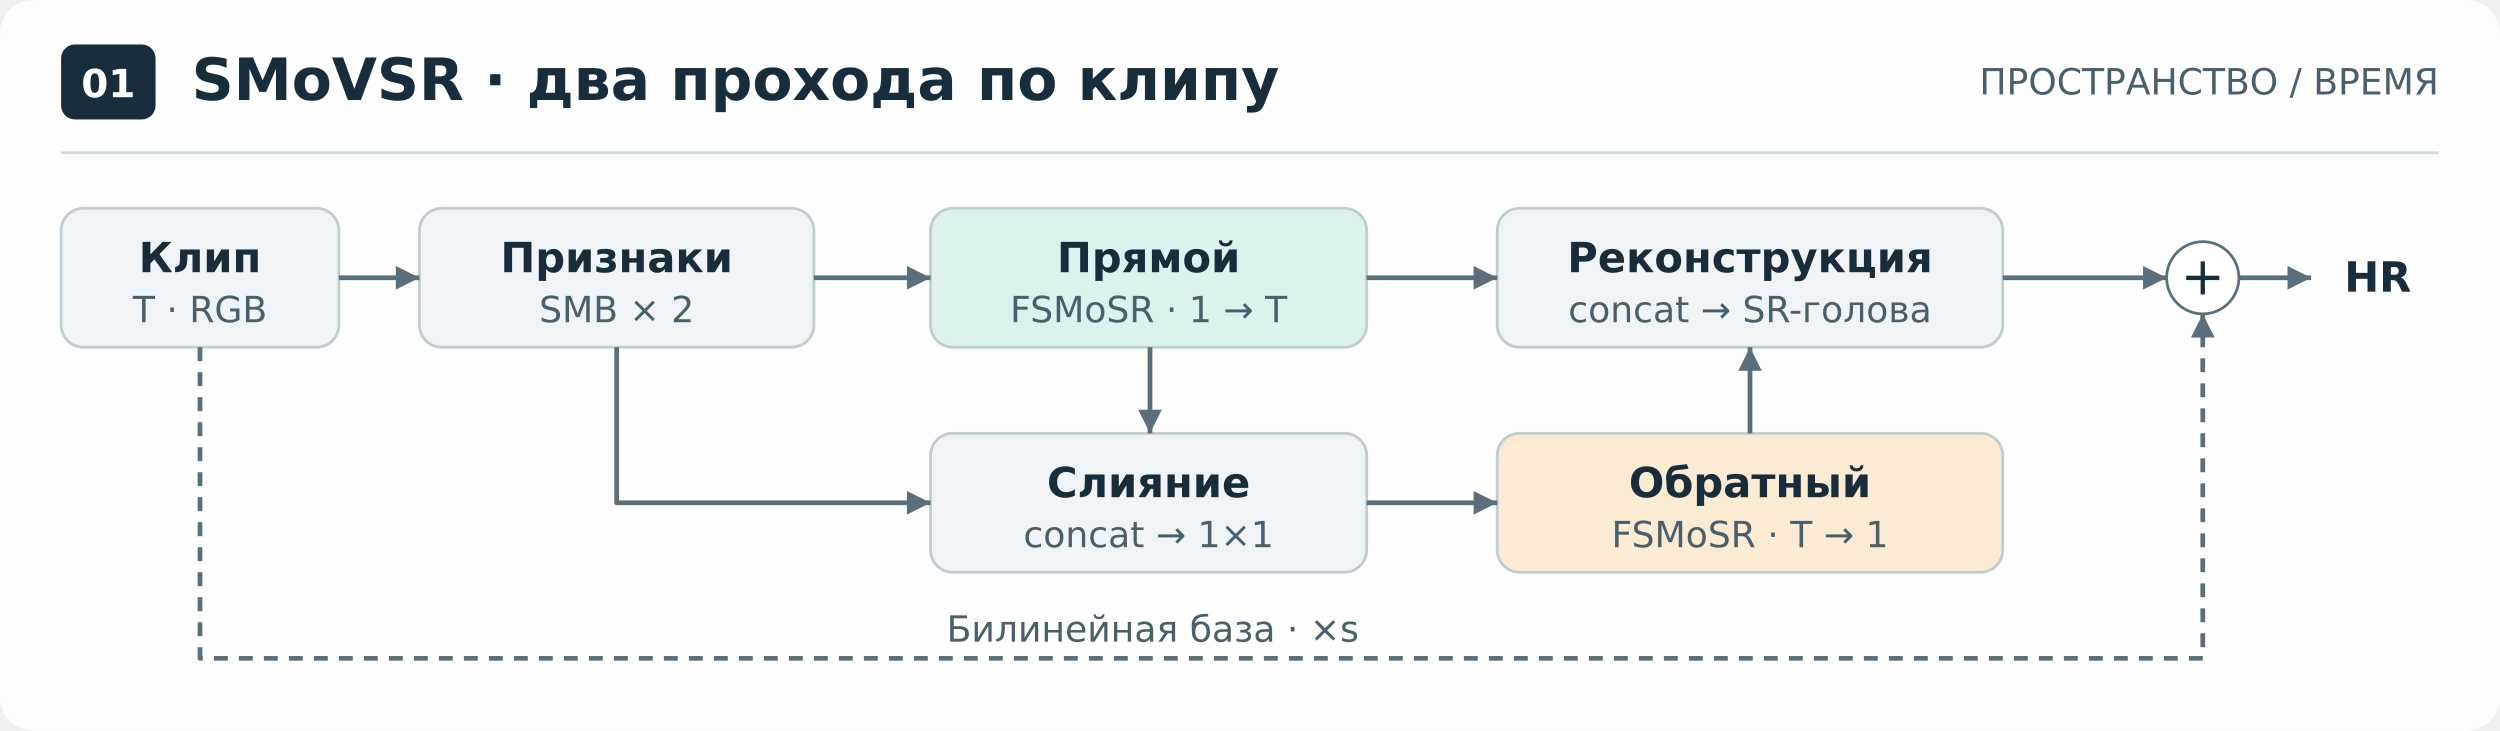
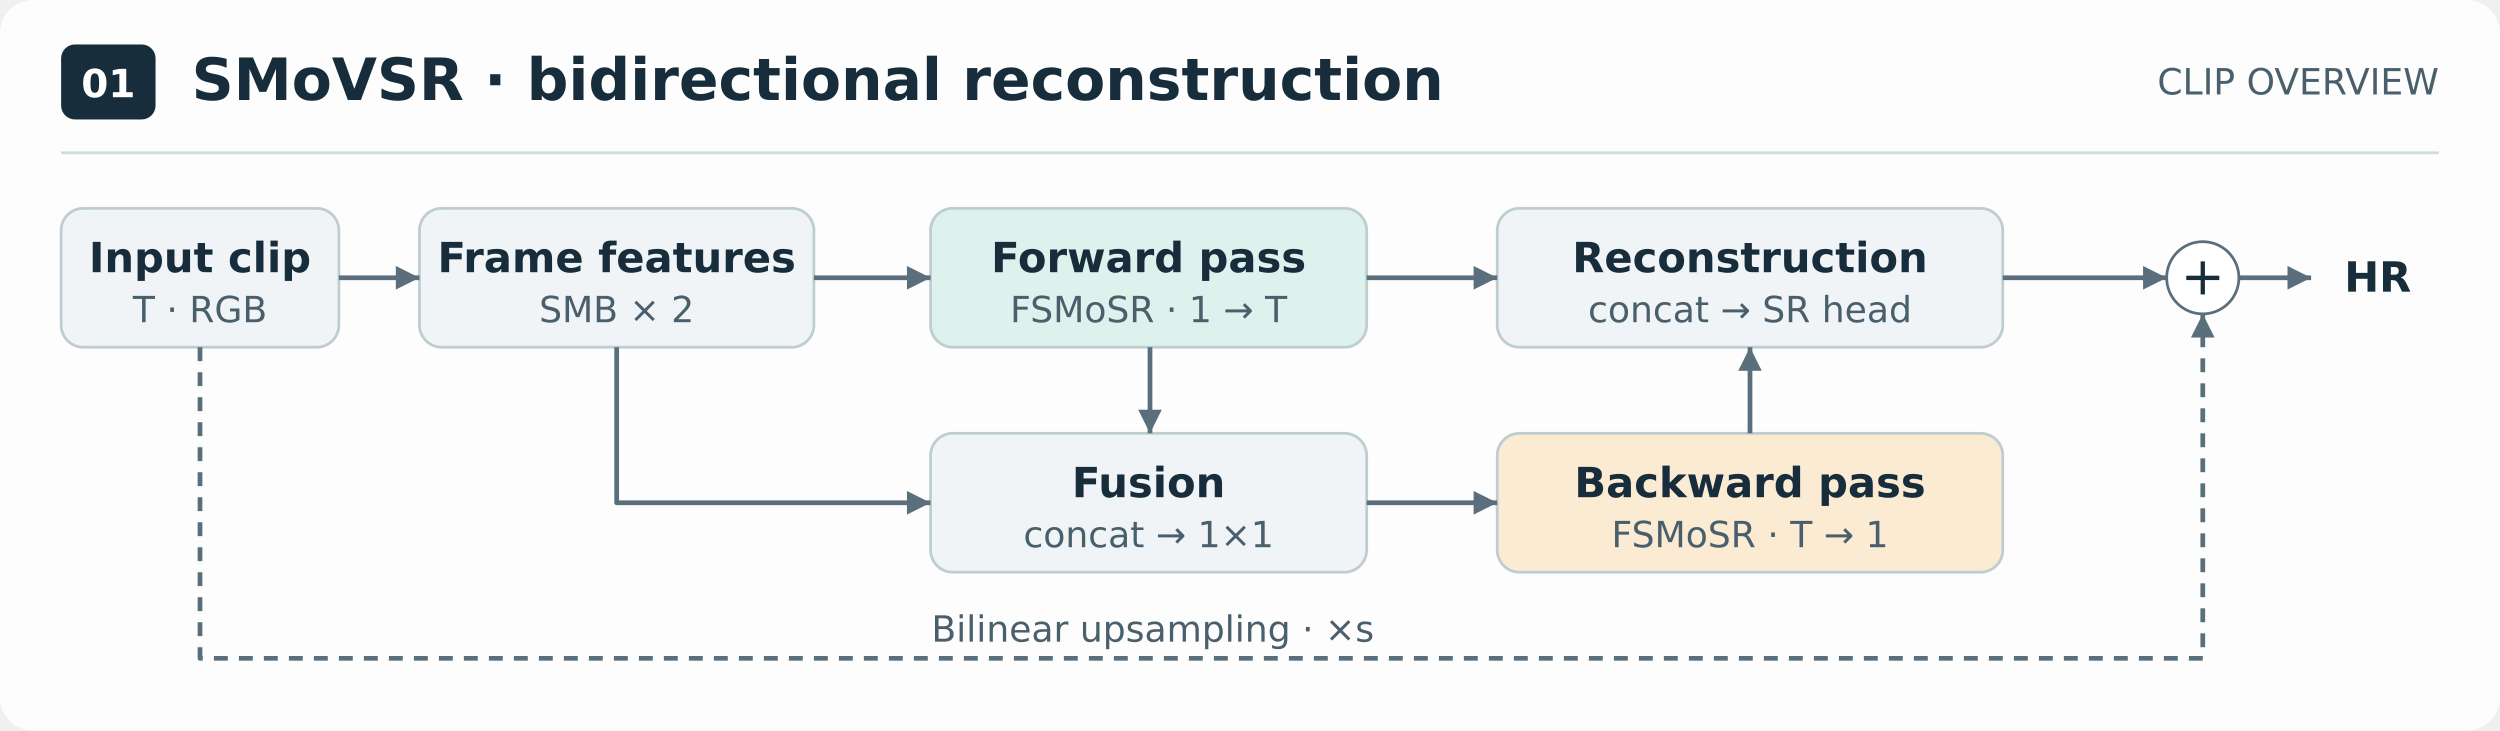
<svg xmlns="http://www.w3.org/2000/svg" width="900" height="263" viewBox="0 0 900 263" role="img" aria-labelledby="title" font-family="DejaVu Sans, sans-serif">
  <defs>
    <marker id="tip" viewBox="0 0 8 8" refX="8" refY="4" orient="auto" markerWidth="5" markerHeight="5">
      <path d="M0 0L8 4L0 8Z" fill="#5a6f7b" />
    </marker>
  </defs>
  <rect x="0" y="0" width="900" height="263" rx="12" fill="#fcfdfc" />
  <rect x="22" y="16" width="34" height="27" rx="5" fill="#182d3c" />
  <text x="39" y="35" fill="#ffffff" font-size="14" text-anchor="middle" font-weight="700">01</text>
-   <text x="69" y="36" fill="#182d3c" font-size="21" text-anchor="start" font-weight="700">SMoVSR · два прохода по клипу</text>
-   <text x="878" y="34" fill="#495f6c" font-size="13" text-anchor="end" font-weight="400">ПРОСТРАНСТВО  /  ВРЕМЯ</text>
+   <text x="69" y="36" fill="#182d3c" font-size="21" text-anchor="start" font-weight="700">SMoVSR · bidirectional reconstruction</text>
+   <text x="878" y="34" fill="#495f6c" font-size="13" text-anchor="end" font-weight="400">CLIP OVERVIEW</text>
  <path d="M22 55H878" stroke="#cfdbde" />
  <rect x="22" y="75" width="100" height="50" rx="8" fill="#f0f4f6" stroke="#becdd0" />
-   <text x="72.0" y="98" fill="#182d3c" font-size="15" text-anchor="middle" font-weight="700">Клип</text>
+   <text x="72.0" y="98" fill="#182d3c" font-size="15" text-anchor="middle" font-weight="700">Input clip</text>
  <text x="72.0" y="116" fill="#495f6c" font-size="13" text-anchor="middle" font-weight="400">T · RGB</text>
  <rect x="151" y="75" width="142" height="50" rx="8" fill="#f0f4f6" stroke="#becdd0" />
-   <text x="222.0" y="98" fill="#182d3c" font-size="15" text-anchor="middle" font-weight="700">Признаки</text>
+   <text x="222.0" y="98" fill="#182d3c" font-size="15" text-anchor="middle" font-weight="700">Frame features</text>
  <text x="222.0" y="116" fill="#495f6c" font-size="13" text-anchor="middle" font-weight="400">SMB × 2</text>
  <rect x="335" y="75" width="157" height="50" rx="8" fill="#ddf2ed" stroke="#becdd0" />
-   <text x="413.5" y="98" fill="#182d3c" font-size="15" text-anchor="middle" font-weight="700">Прямой</text>
+   <text x="413.5" y="98" fill="#182d3c" font-size="15" text-anchor="middle" font-weight="700">Forward pass</text>
  <text x="413.5" y="116" fill="#495f6c" font-size="13" text-anchor="middle" font-weight="400">FSMoSR · 1 → T</text>
  <rect x="335" y="156" width="157" height="50" rx="8" fill="#f0f4f6" stroke="#becdd0" />
-   <text x="413.5" y="179" fill="#182d3c" font-size="15" text-anchor="middle" font-weight="700">Слияние</text>
+   <text x="413.5" y="179" fill="#182d3c" font-size="15" text-anchor="middle" font-weight="700">Fusion</text>
  <text x="413.5" y="197" fill="#495f6c" font-size="13" text-anchor="middle" font-weight="400">concat → 1×1</text>
  <rect x="539" y="156" width="182" height="50" rx="8" fill="#faebd2" stroke="#becdd0" />
-   <text x="630.0" y="179" fill="#182d3c" font-size="15" text-anchor="middle" font-weight="700">Обратный</text>
+   <text x="630.0" y="179" fill="#182d3c" font-size="15" text-anchor="middle" font-weight="700">Backward pass</text>
  <text x="630.0" y="197" fill="#495f6c" font-size="13" text-anchor="middle" font-weight="400">FSMoSR · T → 1</text>
  <rect x="539" y="75" width="182" height="50" rx="8" fill="#f0f4f6" stroke="#becdd0" />
-   <text x="630.0" y="98" fill="#182d3c" font-size="15" text-anchor="middle" font-weight="700">Реконструкция</text>
-   <text x="630.0" y="116" fill="#495f6c" font-size="13" text-anchor="middle" font-weight="400">concat → SR-голова</text>
+   <text x="630.0" y="98" fill="#182d3c" font-size="15" text-anchor="middle" font-weight="700">Reconstruction</text>
+   <text x="630.0" y="116" fill="#495f6c" font-size="13" text-anchor="middle" font-weight="400">concat → SR head</text>
  <path d="M122 100H151" fill="none" stroke="#5a6f7b" stroke-width="1.7" stroke-linejoin="round" marker-end="url(#tip)" />
  <path d="M293 100H335" fill="none" stroke="#5a6f7b" stroke-width="1.7" stroke-linejoin="round" marker-end="url(#tip)" />
  <path d="M222 125V181H335" fill="none" stroke="#5a6f7b" stroke-width="1.7" stroke-linejoin="round" marker-end="url(#tip)" />
  <path d="M414 125V156" fill="none" stroke="#5a6f7b" stroke-width="1.7" stroke-linejoin="round" marker-end="url(#tip)" />
  <path d="M492 181H539" fill="none" stroke="#5a6f7b" stroke-width="1.7" stroke-linejoin="round" marker-end="url(#tip)" />
  <path d="M492 100H539" fill="none" stroke="#5a6f7b" stroke-width="1.7" stroke-linejoin="round" marker-end="url(#tip)" />
  <path d="M630 156V125" fill="none" stroke="#5a6f7b" stroke-width="1.7" stroke-linejoin="round" marker-end="url(#tip)" />
  <path d="M721 100H780" fill="none" stroke="#5a6f7b" stroke-width="1.7" stroke-linejoin="round" marker-end="url(#tip)" />
  <circle cx="793" cy="100" r="13" fill="#fff" stroke="#5a6f7b" />
  <text x="793" y="106" fill="#182d3c" font-size="19" text-anchor="middle" font-weight="400">+</text>
  <path d="M806 100H832" fill="none" stroke="#5a6f7b" stroke-width="1.7" stroke-linejoin="round" marker-end="url(#tip)" />
  <text x="856" y="105" fill="#182d3c" font-size="15" text-anchor="middle" font-weight="700">HR</text>
  <path d="M72 125V237H793V113" fill="none" stroke="#5a6f7b" stroke-width="1.7" stroke-linejoin="round" marker-end="url(#tip)" stroke-dasharray="5 4" />
-   <text x="415" y="231" fill="#495f6c" font-size="13" text-anchor="middle" font-weight="400">Билинейная база · ×s</text>
+   <text x="415" y="231" fill="#495f6c" font-size="13" text-anchor="middle" font-weight="400">Bilinear upsampling · ×s</text>
</svg>
